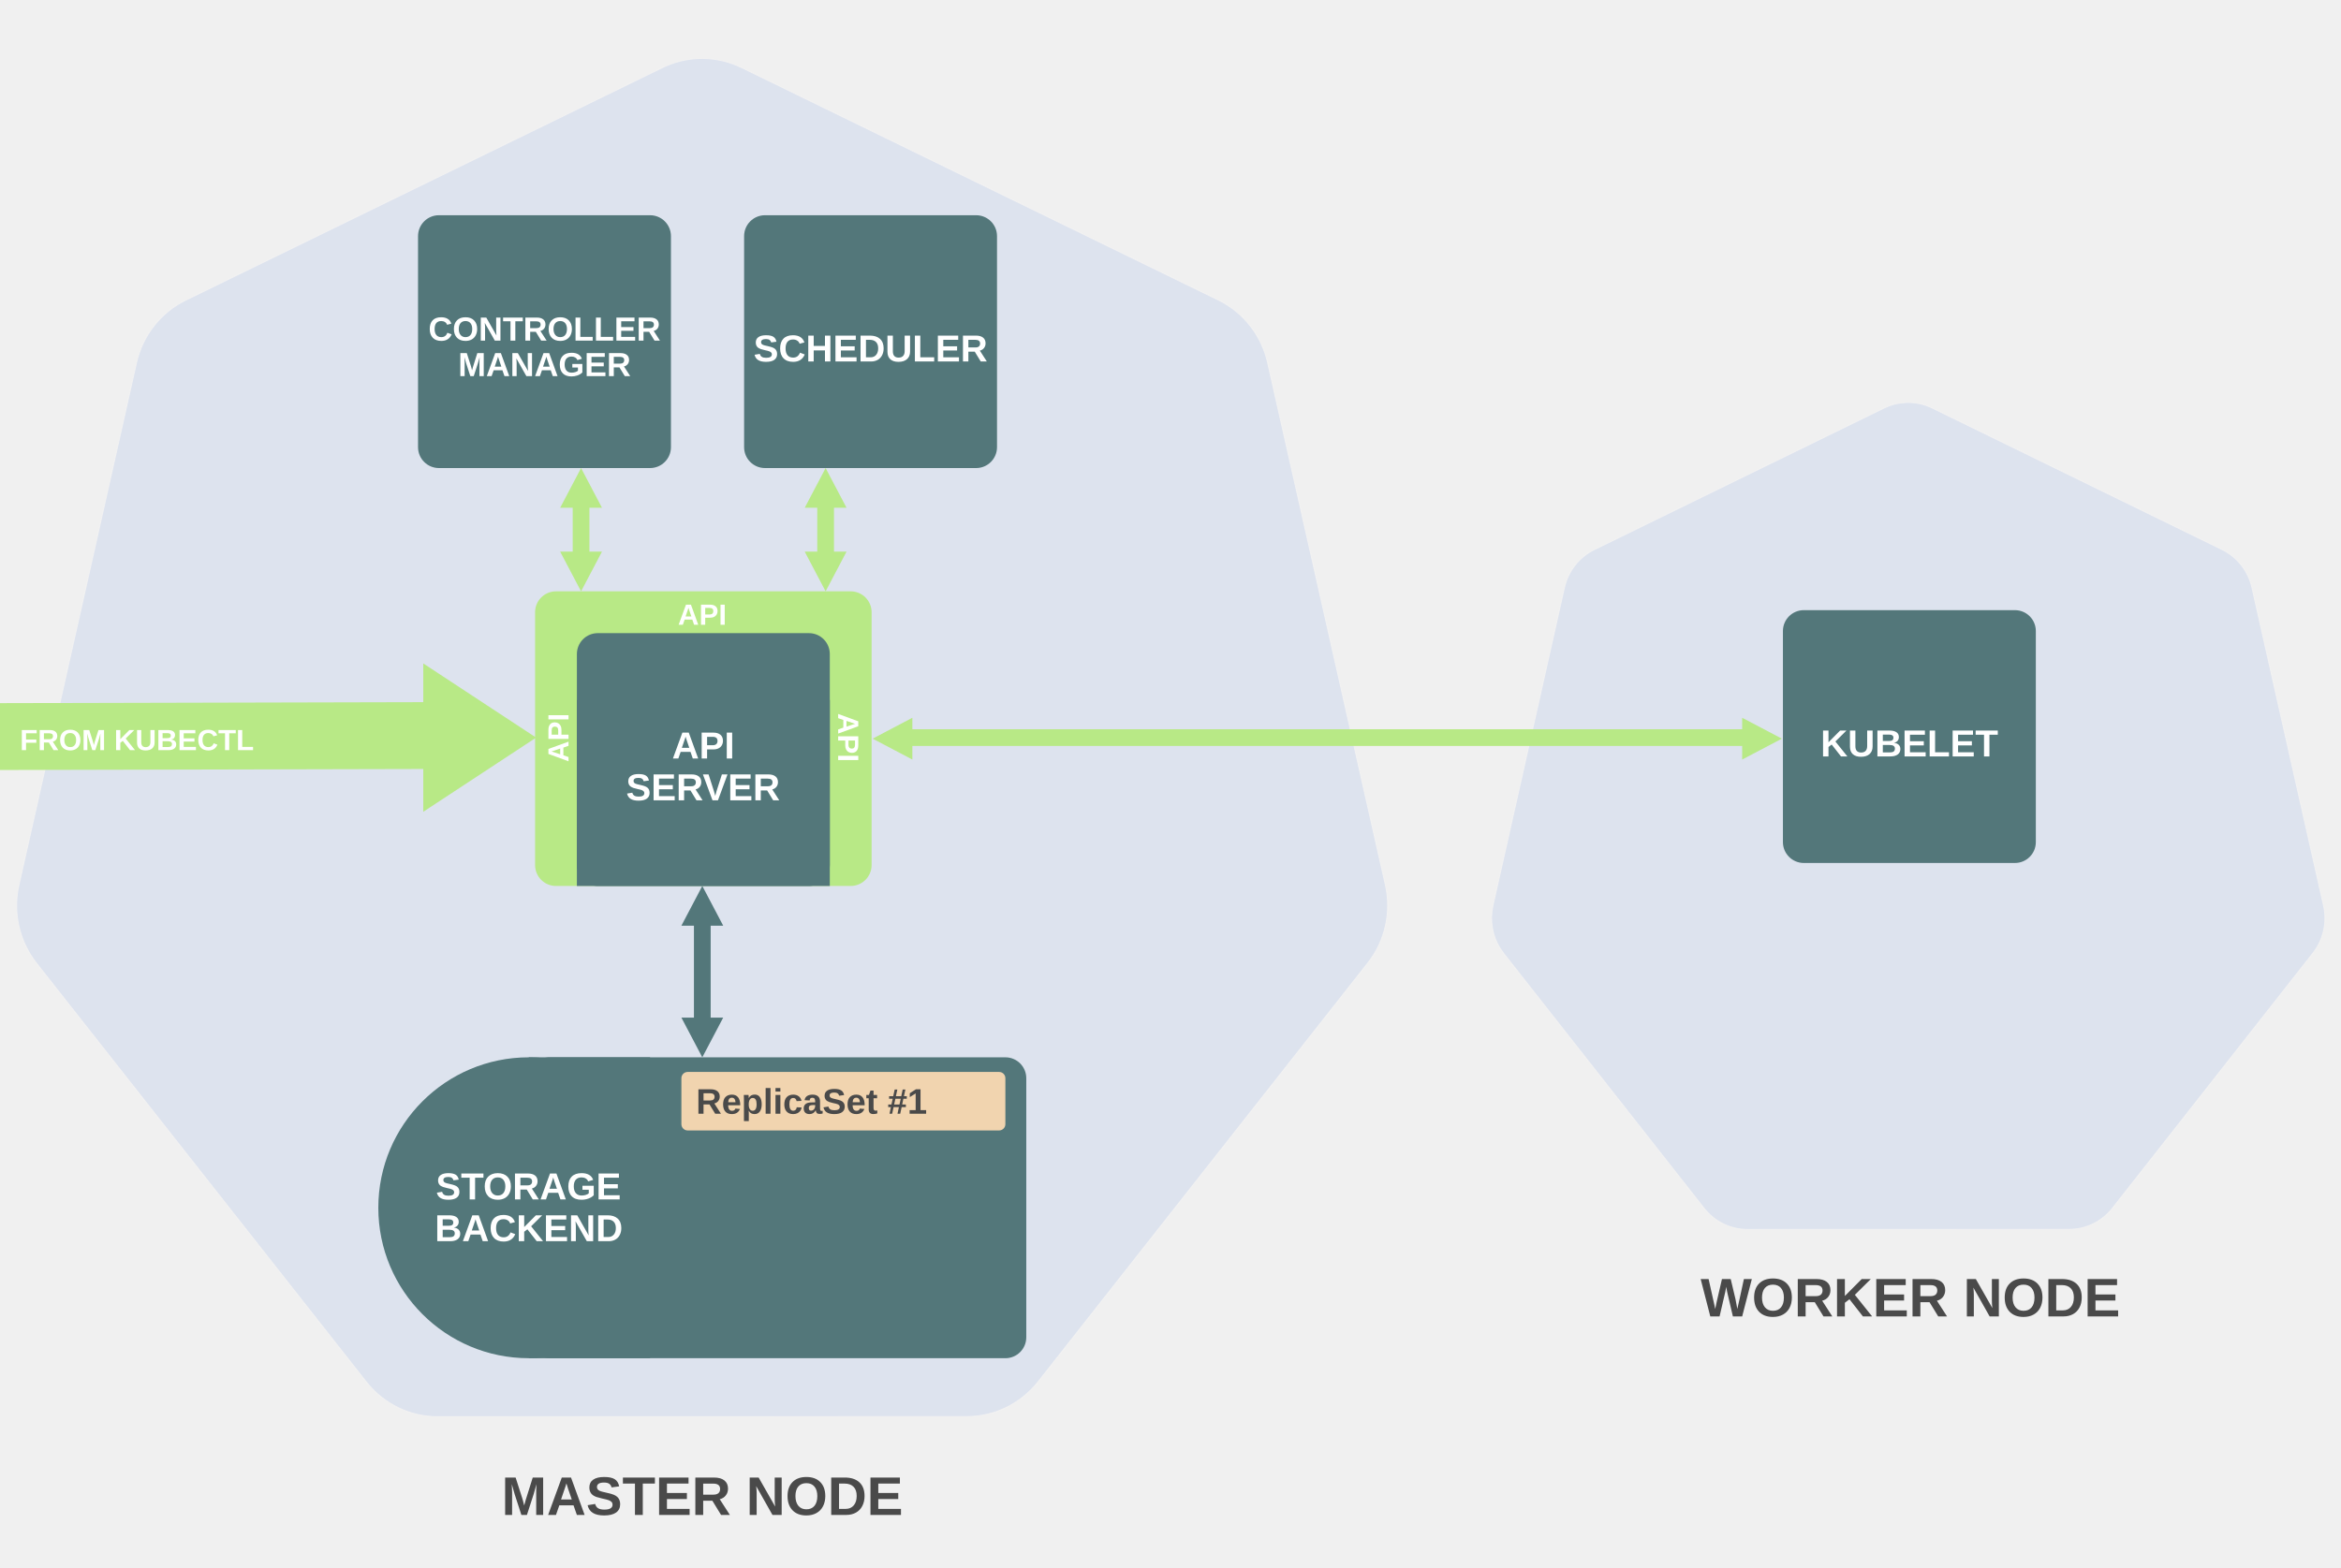
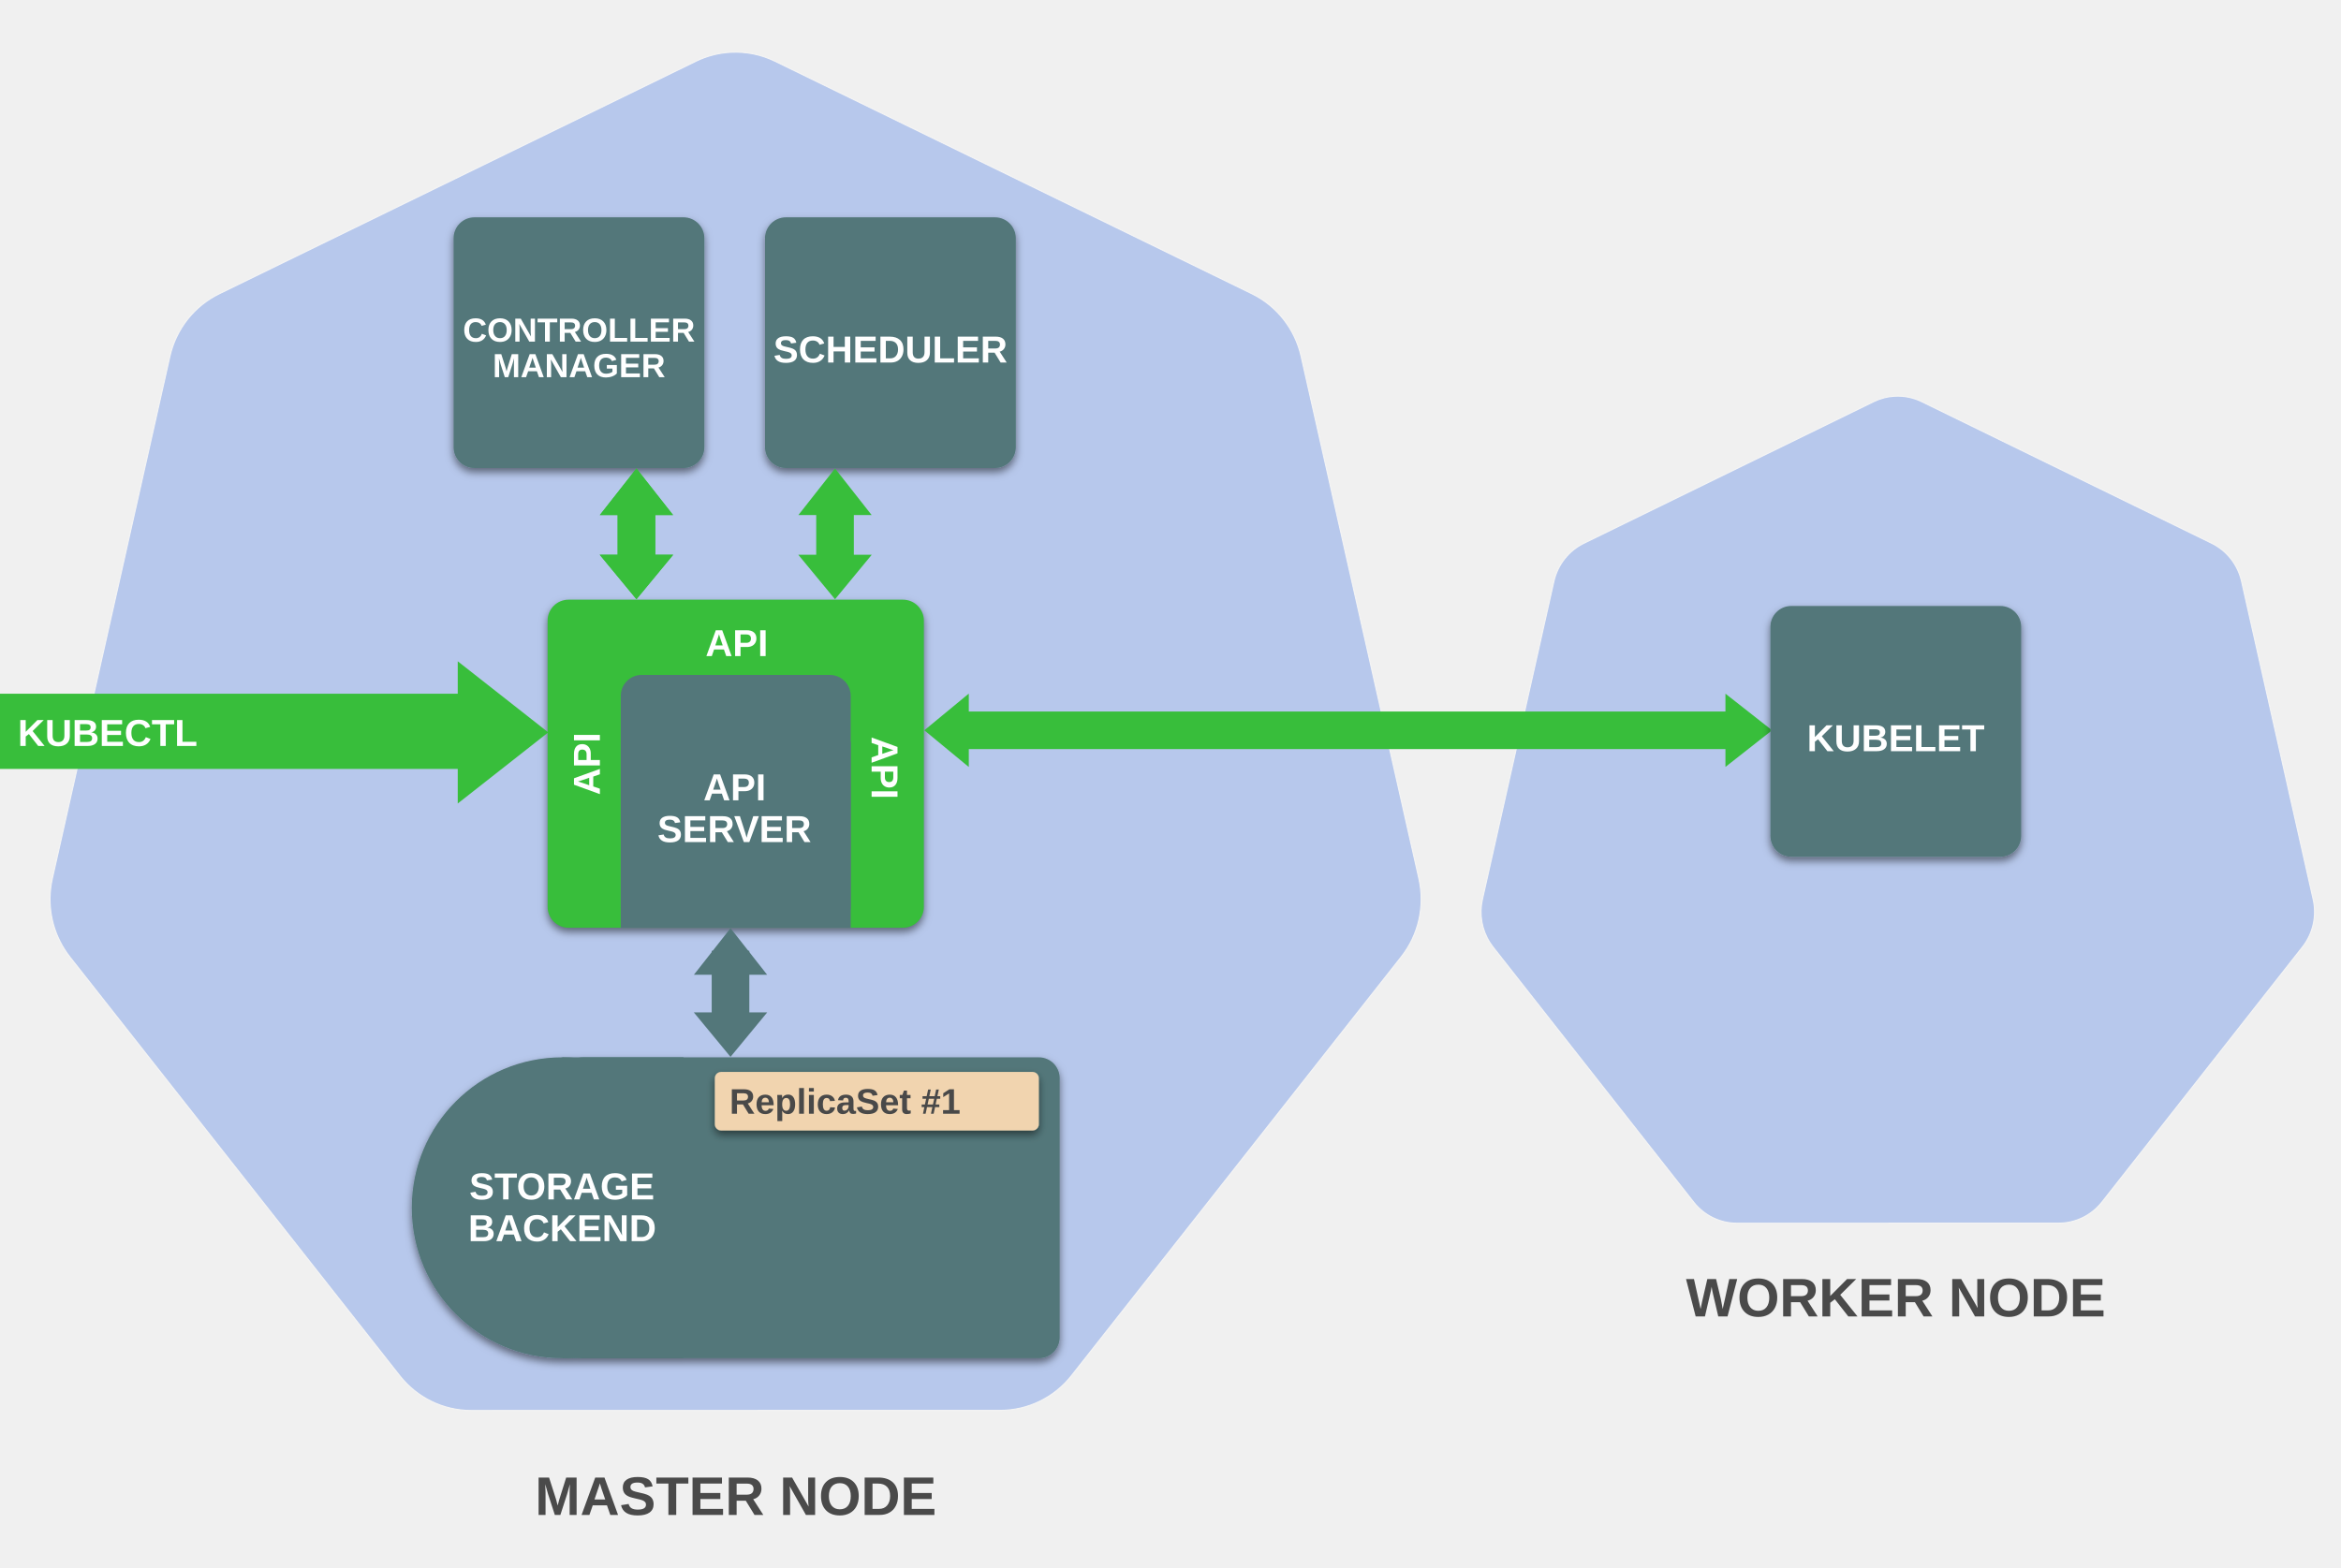
- <svg xmlns="http://www.w3.org/2000/svg" width="1120px" height="750px" viewBox="0 0 1120 750" version="1.1">
+ <svg xmlns="http://www.w3.org/2000/svg" xmlns:xlink="http://www.w3.org/1999/xlink" width="1120px" height="750px" viewBox="0 0 1120 750" version="1.1">
+   <defs>
+     <filter x="-3.9%" y="-9.7%" width="107.7%" height="118.1%" filterUnits="objectBoundingBox" id="filter-1">
+       <feOffset dx="0" dy="2" in="SourceAlpha" result="shadowOffsetOuter1" />
+       <feGaussianBlur stdDeviation="2" in="shadowOffsetOuter1" result="shadowBlurOuter1" />
+       <feColorMatrix values="0 0 0 0 0   0 0 0 0 0   0 0 0 0 0  0 0 0 0.5 0" type="matrix" in="shadowBlurOuter1" result="shadowMatrixOuter1" />
+       <feMerge>
+         <feMergeNode in="shadowMatrixOuter1" />
+         <feMergeNode in="SourceGraphic" />
+       </feMerge>
+     </filter>
+     <filter x="-7.7%" y="-42.9%" width="115.5%" height="185.7%" filterUnits="objectBoundingBox" id="filter-2">
+       <feOffset dx="0" dy="2" in="SourceAlpha" result="shadowOffsetOuter1" />
+       <feGaussianBlur stdDeviation="2" in="shadowOffsetOuter1" result="shadowBlurOuter1" />
+       <feColorMatrix values="0 0 0 0 0   0 0 0 0 0   0 0 0 0 0  0 0 0 0.5 0" type="matrix" in="shadowBlurOuter1" result="shadowMatrixOuter1" />
+       <feMerge>
+         <feMergeNode in="shadowMatrixOuter1" />
+         <feMergeNode in="SourceGraphic" />
+       </feMerge>
+     </filter>
+     <rect id="path-3" x="262" y="287" width="180" height="157" rx="10" />
+     <filter x="-3.9%" y="-3.2%" width="107.8%" height="108.9%" filterUnits="objectBoundingBox" id="filter-4">
+       <feOffset dx="0" dy="2" in="SourceAlpha" result="shadowOffsetOuter1" />
+       <feGaussianBlur stdDeviation="2" in="shadowOffsetOuter1" result="shadowBlurOuter1" />
+       <feColorMatrix values="0 0 0 0 0   0 0 0 0 0   0 0 0 0 0  0 0 0 0.5 0" type="matrix" in="shadowBlurOuter1" />
+     </filter>
+     <filter x="-10.0%" y="-10.0%" width="120.0%" height="120.0%" filterUnits="objectBoundingBox" id="filter-5">
+       <feOffset dx="0" dy="2" in="SourceAlpha" result="shadowOffsetOuter1" />
+       <feGaussianBlur stdDeviation="2" in="shadowOffsetOuter1" result="shadowBlurOuter1" />
+       <feColorMatrix values="0 0 0 0 0   0 0 0 0 0   0 0 0 0 0  0 0 0 0.5 0" type="matrix" in="shadowBlurOuter1" result="shadowMatrixOuter1" />
+       <feMerge>
+         <feMergeNode in="shadowMatrixOuter1" />
+         <feMergeNode in="SourceGraphic" />
+       </feMerge>
+     </filter>
+     <filter x="-10.0%" y="-10.0%" width="120.0%" height="120.0%" filterUnits="objectBoundingBox" id="filter-6">
+       <feOffset dx="0" dy="2" in="SourceAlpha" result="shadowOffsetOuter1" />
+       <feGaussianBlur stdDeviation="2" in="shadowOffsetOuter1" result="shadowBlurOuter1" />
+       <feColorMatrix values="0 0 0 0 0   0 0 0 0 0   0 0 0 0 0  0 0 0 0.5 0" type="matrix" in="shadowBlurOuter1" result="shadowMatrixOuter1" />
+       <feMerge>
+         <feMergeNode in="shadowMatrixOuter1" />
+         <feMergeNode in="SourceGraphic" />
+       </feMerge>
+     </filter>
+     <filter x="-10.0%" y="-10.0%" width="120.0%" height="120.0%" filterUnits="objectBoundingBox" id="filter-7">
+       <feOffset dx="0" dy="2" in="SourceAlpha" result="shadowOffsetOuter1" />
+       <feGaussianBlur stdDeviation="2" in="shadowOffsetOuter1" result="shadowBlurOuter1" />
+       <feColorMatrix values="0 0 0 0 0   0 0 0 0 0   0 0 0 0 0  0 0 0 0.5 0" type="matrix" in="shadowBlurOuter1" result="shadowMatrixOuter1" />
+       <feMerge>
+         <feMergeNode in="shadowMatrixOuter1" />
+         <feMergeNode in="SourceGraphic" />
+       </feMerge>
+     </filter>
+   </defs>
  <g id="kubernetes-internals-1" stroke="none" stroke-width="1" fill="none" fill-rule="evenodd">
-     <g id="Kubernetes-background" opacity="0.1" transform="translate(7, 27)" fill="#326CE5" fill-rule="nonzero" stroke="#FFFFFF" stroke-width="0.5">
+     <g id="Kubernetes-background" opacity="0.3" transform="translate(708, 189)" fill="#326CE5" fill-rule="nonzero" stroke="#FFFFFF" stroke-width="0.5">
+       <path d="M198.574,0.615 C195.049,0.797 191.594,1.691 188.414,3.245 L49.78,71.008 C42.511,74.559 37.231,81.275 35.436,89.255 L1.233,241.467 C-0.362,248.552 0.936,255.991 4.833,262.09 C5.3,262.828 5.803,263.542 6.34,264.23 L102.297,386.279 C107.329,392.677 114.957,396.402 123.024,396.4 L276.907,396.364 C284.971,396.37 292.599,392.652 297.634,386.261 L393.556,264.194 C398.59,257.793 400.476,249.414 398.68,241.431 L364.425,89.218 C362.629,81.239 357.35,74.523 350.081,70.972 L211.428,3.245 C207.428,1.29 203.008,0.386 198.574,0.615 Z" id="path3055" />
+     </g>
+     <g id="Kubernetes-background" opacity="0.3" transform="translate(23, 24)" fill="#326CE5" fill-rule="nonzero" stroke="#FFFFFF" stroke-width="0.5">
      <path d="M326.654,1.011 C320.855,1.309 315.173,2.777 309.941,5.33 L81.887,116.618 C69.93,122.45 61.246,133.479 58.291,146.585 L2.029,396.566 C-0.596,408.202 1.54,420.419 7.95,430.434 C8.719,431.646 9.546,432.819 10.429,433.949 L168.279,634.393 C176.556,644.9 189.105,651.017 202.375,651.015 L455.512,650.955 C468.777,650.965 481.326,644.859 489.608,634.363 L647.4,433.89 C655.681,423.378 658.784,409.617 655.829,396.506 L599.479,146.525 C596.525,133.42 587.84,122.39 575.883,116.558 L347.8,5.33 C341.22,2.119 333.948,0.634 326.654,1.011 Z" id="path3055" />
    </g>
-     <g id="Group-16" transform="translate(326, 424)">
-       <path d="M10,19 L10,63" id="Line" stroke="#53777A" stroke-width="8" stroke-linecap="square" />
-       <polygon id="Triangle" fill="#53777A" transform="translate(10, 72.5) scale(-1, -1) translate(-10, -72.5) " points="10 63 20 82 0 82" />
-       <polygon id="Triangle" fill="#53777A" transform="translate(10, 9.5) scale(-1, 1) translate(-10, -9.5) " points="10 0 20 19 0 19" />
-     </g>
-     <g id="Kubernetes-background" opacity="0.1" transform="translate(713, 192)" fill="#326CE5" fill-rule="nonzero" stroke="#FFFFFF" stroke-width="0.5">
-       <path d="M198.574,0.615 C195.049,0.797 191.594,1.691 188.414,3.245 L49.78,71.008 C42.511,74.559 37.231,81.275 35.436,89.255 L1.233,241.467 C-0.362,248.552 0.936,255.991 4.833,262.09 C5.3,262.828 5.803,263.542 6.34,264.23 L102.297,386.279 C107.329,392.677 114.957,396.402 123.024,396.4 L276.907,396.364 C284.971,396.37 292.599,392.652 297.634,386.261 L393.556,264.194 C398.59,257.793 400.476,249.414 398.68,241.431 L364.425,89.218 C362.629,81.239 357.35,74.523 350.081,70.972 L211.428,3.245 C207.428,1.29 203.008,0.386 198.574,0.615 Z" id="path3055" />
-     </g>
-     <g id="Group-15" transform="translate(181, 506)">
+     <path d="M351.495,225 L352,56" id="Line-2" stroke-linecap="square" />
+     <g id="Group-15" filter="url(#filter-1)" transform="translate(197, 506)">
      <rect id="Rectangle-4" fill="#53777A" x="72" y="1.70530257e-13" width="58" height="144" />
      <rect id="Rectangle-4" fill="#53777A" x="72" y="-5.68434189e-14" width="238" height="144" rx="10" />
-       <g id="Group-11" transform="translate(145, 7)">
+       <g id="Group-11" filter="url(#filter-2)" transform="translate(145, 7)">
        <rect id="Rectangle-3" fill="#F1D4AF" x="0" y="0" width="155" height="28" rx="3" />
        <text id="ReplicaSet-#1" font-family="Arial-BoldMT, Arial" font-size="17" font-weight="bold" fill="#4A4A4A">
          <tspan x="7" y="20">ReplicaSet #1</tspan>
        </text>
      </g>
      <g id="Group">
        <circle id="Oval" fill="#53777A" cx="72" cy="72" r="72" />
        <text id="STORAGE-BACKEND" font-family="Arial-BoldMT, Arial" font-size="18" font-weight="bold" fill="#FFFFFF">
          <tspan x="27.497" y="68">STORAGE</tspan>
          <tspan x="27" y="88">BACKEND</tspan>
        </text>
      </g>
    </g>
-     <g id="Group-6" transform="translate(256, 283)">
-       <rect id="Rectangle" fill="#B8E986" x="0" y="0" width="161" height="141" rx="10" />
-       <path d="M30,20 L131,20 C136.523,20 141,24.477 141,30 L141,131 C141,136.523 136.523,141 131,141 L30,141 C24.477,141 20,136.523 20,131 L20,30 C20,24.477 24.477,20 30,20 Z" id="Rectangle" fill="#53777A" />
-       <polygon id="Rectangle" fill="#53777A" points="20 52 141 52 141 141 20 141" />
-       <text id="API" font-family="Arial-BoldMT, Arial" font-size="14" font-weight="bold" fill="#FFFFFF">
-         <tspan x="68.331" y="16">API</tspan>
-       </text>
-       <text id="API" transform="translate(151, 70) rotate(90) translate(-151, -70) " font-family="Arial-BoldMT, Arial" font-size="14" font-weight="bold" fill="#FFFFFF">
-         <tspan x="139.331" y="76">API</tspan>
-       </text>
-       <text id="API" transform="translate(10, 70) rotate(-90) translate(-10, -70) " font-family="Arial-BoldMT, Arial" font-size="14" font-weight="bold" fill="#FFFFFF">
-         <tspan x="-1.669" y="76">API</tspan>
-       </text>
+     <g id="Rectangle">
+       <use fill="black" fill-opacity="1" filter="url(#filter-4)" xlink:href="#path-3" />
+       <use fill="#38BE3B" fill-rule="evenodd" xlink:href="#path-3" />
+     </g>
+     <text id="API" transform="translate(278, 365.5) rotate(-90) translate(-278, -365.5) " font-family="Arial-BoldMT, Arial" font-size="18" font-weight="bold" fill="#FFFFFF">
+       <tspan x="262.997" y="374.5">API</tspan>
+     </text>
+     <text id="API" font-family="Arial-BoldMT, Arial" font-size="18" font-weight="bold" fill="#FFFFFF">
+       <tspan x="337.497" y="314">API</tspan>
+     </text>
+     <text id="API" transform="translate(426, 367.5) rotate(90) translate(-426, -367.5) " font-family="Arial-BoldMT, Arial" font-size="18" font-weight="bold" fill="#FFFFFF">
+       <tspan x="410.997" y="376.5">API</tspan>
+     </text>
+     <g id="Group-2" transform="translate(297, 323)">
+       <path d="M10,0 L100,0 C105.523,-1.01453063e-15 110,4.477 110,10 L110,111 C110,116.523 105.523,121 100,121 L10,121 C4.477,121 6.76353751e-16,116.523 0,111 L0,10 C-6.76353751e-16,4.477 4.477,1.01453063e-15 10,0 Z" id="Rectangle" fill="#53777A" />
+       <polygon id="Rectangle" fill="#53777A" points="0 32 110 32 110 121 0 121" />
      <text id="API-SERVER" font-family="Arial-BoldMT, Arial" font-size="18" font-weight="bold" fill="#FFFFFF">
-         <tspan x="65.497" y="80">API</tspan>
-         <tspan x="43.489" y="100">SERVER</tspan>
+         <tspan x="39.492" y="60">API</tspan>
+         <tspan x="17.485" y="80">SERVER</tspan>
      </text>
    </g>
-     <g id="Group-9" transform="translate(356, 103)">
-       <path d="M10,0 L111,0 C116.523,-1.01453063e-15 121,4.477 121,10 L121,111 C121,116.523 116.523,121 111,121 L10,121 C4.477,121 6.76353751e-16,116.523 0,111 L0,10 C-6.76353751e-16,4.477 4.477,1.01453063e-15 10,0 Z" id="Rectangle" fill="#53777A" />
+     <g id="Group-9" filter="url(#filter-5)" transform="translate(366, 104)">
+       <path d="M10,0 L110,0 C115.523,-1.01453063e-15 120,4.477 120,10 L120,110 C120,115.523 115.523,120 110,120 L10,120 C4.477,120 6.76353751e-16,115.523 0,110 L0,10 C-6.76353751e-16,4.477 4.477,1.01453063e-15 10,0 Z" id="Rectangle" fill="#53777A" />
      <text id="SCHEDULER" font-family="Arial-BoldMT, Arial" font-size="18" font-weight="bold" fill="#FFFFFF">
-         <tspan x="4.496" y="70">SCHEDULER</tspan>
+         <tspan x="3.996" y="69.496">SCHEDULER</tspan>
      </text>
    </g>
    <text id="MASTER-NODE" fill="#4A4A4A" font-family="Arial-BoldMT, Arial" font-size="26" font-weight="bold">
-       <tspan x="239.941" y="725">MASTER NODE</tspan>
+       <tspan x="255.941" y="725">MASTER NODE</tspan>
    </text>
    <text id="WORKER-NODE" fill="#4A4A4A" font-family="Arial-BoldMT, Arial" font-size="26" font-weight="bold">
-       <tspan x="813.612" y="630">WORKER NODE</tspan>
+       <tspan x="806.612" y="630">WORKER NODE</tspan>
    </text>
-     <g id="Group-8" transform="translate(200, 103)">
-       <path d="M10,0 L111,0 C116.523,-1.01453063e-15 121,4.477 121,10 L121,111 C121,116.523 116.523,121 111,121 L10,121 C4.477,121 6.76353751e-16,116.523 0,111 L0,10 C-6.76353751e-16,4.477 4.477,1.01453063e-15 10,0 Z" id="Rectangle" fill="#53777A" />
+     <g id="Group-8" filter="url(#filter-6)" transform="translate(217, 104)">
+       <path d="M10,0 L110,0 C115.523,-1.01453063e-15 120,4.477 120,10 L120,110 C120,115.523 115.523,120 110,120 L10,120 C4.477,120 6.76353751e-16,115.523 0,110 L0,10 C-6.76353751e-16,4.477 4.477,1.01453063e-15 10,0 Z" id="Rectangle" fill="#53777A" />
      <text id="CONTROLLER-MANAGER" font-family="Arial-BoldMT, Arial" font-size="16" font-weight="bold" fill="#FFFFFF">
-         <tspan x="4.949" y="60">CONTROLLER </tspan>
-         <tspan x="19.168" y="77">MANAGER</tspan>
+         <tspan x="4.449" y="59.5">CONTROLLER </tspan>
+         <tspan x="18.668" y="76.5">MANAGER</tspan>
      </text>
    </g>
-     <g id="Group-19" transform="translate(268, 224)">
-       <path d="M10,19 L10,40" id="Line" stroke="#B8E986" stroke-width="8" stroke-linecap="square" />
-       <polygon id="Triangle" fill="#B8E986" points="10 0 20 19 0 19" />
-       <polygon id="Triangle" fill="#B8E986" transform="translate(10, 49.5) scale(1, -1) translate(-10, -49.5) " points="10 40 20 59 0 59" />
+     <g id="Group-19" transform="translate(288, 225)" fill="#38BE3B" stroke="#38BE3B">
+       <path d="M16.5,20 L16.5,41" id="Line" stroke-width="18" stroke-linecap="square" />
+       <polygon id="Triangle" points="16.5 0 33 21 -1.8189894e-12 21" />
+       <polygon id="Triangle" transform="translate(16.5, 51) scale(1, -1) translate(-16.5, -51) " points="16.5 41 33 61 -1.8189894e-12 61" />
    </g>
-     <g id="Group-20" transform="translate(385, 224)">
-       <path d="M10,19 L10,40" id="Line" stroke="#B8E986" stroke-width="8" stroke-linecap="square" />
-       <polygon id="Triangle" fill="#B8E986" points="10 0 20 19 0 19" />
-       <polygon id="Triangle" fill="#B8E986" transform="translate(10, 49.5) scale(1, -1) translate(-10, -49.5) " points="10 40 20 59 0 59" />
+     <g id="Group-19" transform="translate(288, 225)" fill="#38BE3B" stroke="#38BE3B">
+       <path d="M16.5,20 L16.5,41" id="Line" stroke-width="18" stroke-linecap="square" />
+       <polygon id="Triangle" points="16.5 0 33 21 -1.8189894e-12 21" />
+       <polygon id="Triangle" transform="translate(16.5, 51) scale(1, -1) translate(-16.5, -51) " points="16.5 41 33 61 -1.8189894e-12 61" />
    </g>
-     <g id="Group-10" transform="translate(417, 343)">
-       <polygon id="Triangle" fill="#B8E986" transform="translate(426, 10.5) scale(1, -1) rotate(90) translate(-426, -10.5) " points="426 1 436 20 416 20" />
-       <polygon id="Triangle" fill="#B8E986" transform="translate(10, 10.5) scale(-1, -1) rotate(90) translate(-10, -10.5) " points="10 1 20 20 1.42108547e-13 20" />
-       <path d="M418,10 L16.51,10" id="Line" stroke="#B8E986" stroke-width="8" stroke-linecap="square" />
+     <g id="Group-19" transform="translate(645, 349.5) rotate(90) translate(-645, -349.5) translate(628.5, 147.5)" fill="#38BE3B" stroke="#38BE3B">
+       <path d="M16.5,20 L16.5,384" id="Line" stroke-width="18" stroke-linecap="square" />
+       <polygon id="Triangle" points="16.5 0 33 21 -1.8189894e-12 21" />
+       <polygon id="Triangle" transform="translate(16.5, 394) scale(1, -1) translate(-16.5, -394) " points="16.5 384 33 404 5.69046512e-14 404" />
    </g>
-     <g id="Group-7" transform="translate(853, 292)">
-       <path d="M10,0 L111,0 C116.523,-1.01453063e-15 121,4.477 121,10 L121,111 C121,116.523 116.523,121 111,121 L10,121 C4.477,121 6.76353751e-16,116.523 0,111 L0,10 C-6.76353751e-16,4.477 4.477,1.01453063e-15 10,0 Z" id="Rectangle" fill="#53777A" />
+     <g id="Group-5" transform="translate(8, 317)" fill="#38BE3B" stroke="#38BE3B">
+       <path d="M105.5,-72 L105.5,139" id="Line" stroke-width="36" stroke-linecap="square" transform="translate(106, 33.5) rotate(90) translate(-106, -33.5) " />
+       <polygon id="Triangle" transform="translate(232.5, 33.5) rotate(90) translate(-232.5, -33.5) " points="232.5 12.5 265.5 54.5 199.5 54.5" />
+     </g>
+     <g id="Group-19" transform="translate(333, 445)" stroke="#53777A">
+       <path d="M16.5,19 L16.5,40" id="Line" stroke-width="18" fill="#38BE3B" stroke-linecap="square" />
+       <polygon id="Triangle" fill="#53777A" points="16.5 0 33 21 0 21" />
+       <polygon id="Triangle" fill="#53777A" transform="translate(16.5, 50) scale(1, -1) translate(-16.5, -50) " points="16.5 40 33 60 0 60" />
+     </g>
+     <g id="Group-19" transform="translate(383, 225)" fill="#38BE3B" stroke="#38BE3B">
+       <path d="M16.5,20 L16.5,41" id="Line" stroke-width="18" stroke-linecap="square" />
+       <polygon id="Triangle" points="16.5 0 33 21 -1.8189894e-12 21" />
+       <polygon id="Triangle" transform="translate(16.5, 51) scale(1, -1) translate(-16.5, -51) " points="16.5 41 33 61 -1.8189894e-12 61" />
+     </g>
+     <text id="KUBECTL" font-family="Arial-BoldMT, Arial" font-size="18" font-weight="bold" fill="#FFFFFF">
+       <tspan x="8.504" y="357">KUBECTL</tspan>
+     </text>
+     <g id="Group-7" filter="url(#filter-7)" transform="translate(847, 290)">
+       <path d="M10,0 L110,0 C115.523,-1.01453063e-15 120,4.477 120,10 L120,110 C120,115.523 115.523,120 110,120 L10,120 C4.477,120 6.76353751e-16,115.523 0,110 L0,10 C-6.76353751e-16,4.477 4.477,1.01453063e-15 10,0 Z" id="Rectangle" fill="#53777A" />
      <text id="KUBELET" font-family="Arial-BoldMT, Arial" font-size="18" font-weight="bold" fill="#FFFFFF">
-         <tspan x="18" y="70">KUBELET</tspan>
-       </text>
-     </g>
-     <g id="Group-21" transform="translate(0, 317)">
-       <polygon id="Triangle" fill="#B8E986" transform="translate(229.5, 36) scale(1, -1) rotate(90) translate(-229.5, -36) " points="229.5 9 265 63 194 63" />
-       <path d="M210,35 L0,35.5" id="Line" stroke="#B8E986" stroke-width="32" stroke-linecap="square" />
-       <text id="FROM-KUBECTL" font-family="Arial-BoldMT, Arial" font-size="14" font-weight="bold" fill="#FFFFFF">
-         <tspan x="9.507" y="42">FROM KUBECTL</tspan>
+         <tspan x="17.5" y="69.496">KUBELET</tspan>
      </text>
    </g>
  </g>
</svg>
